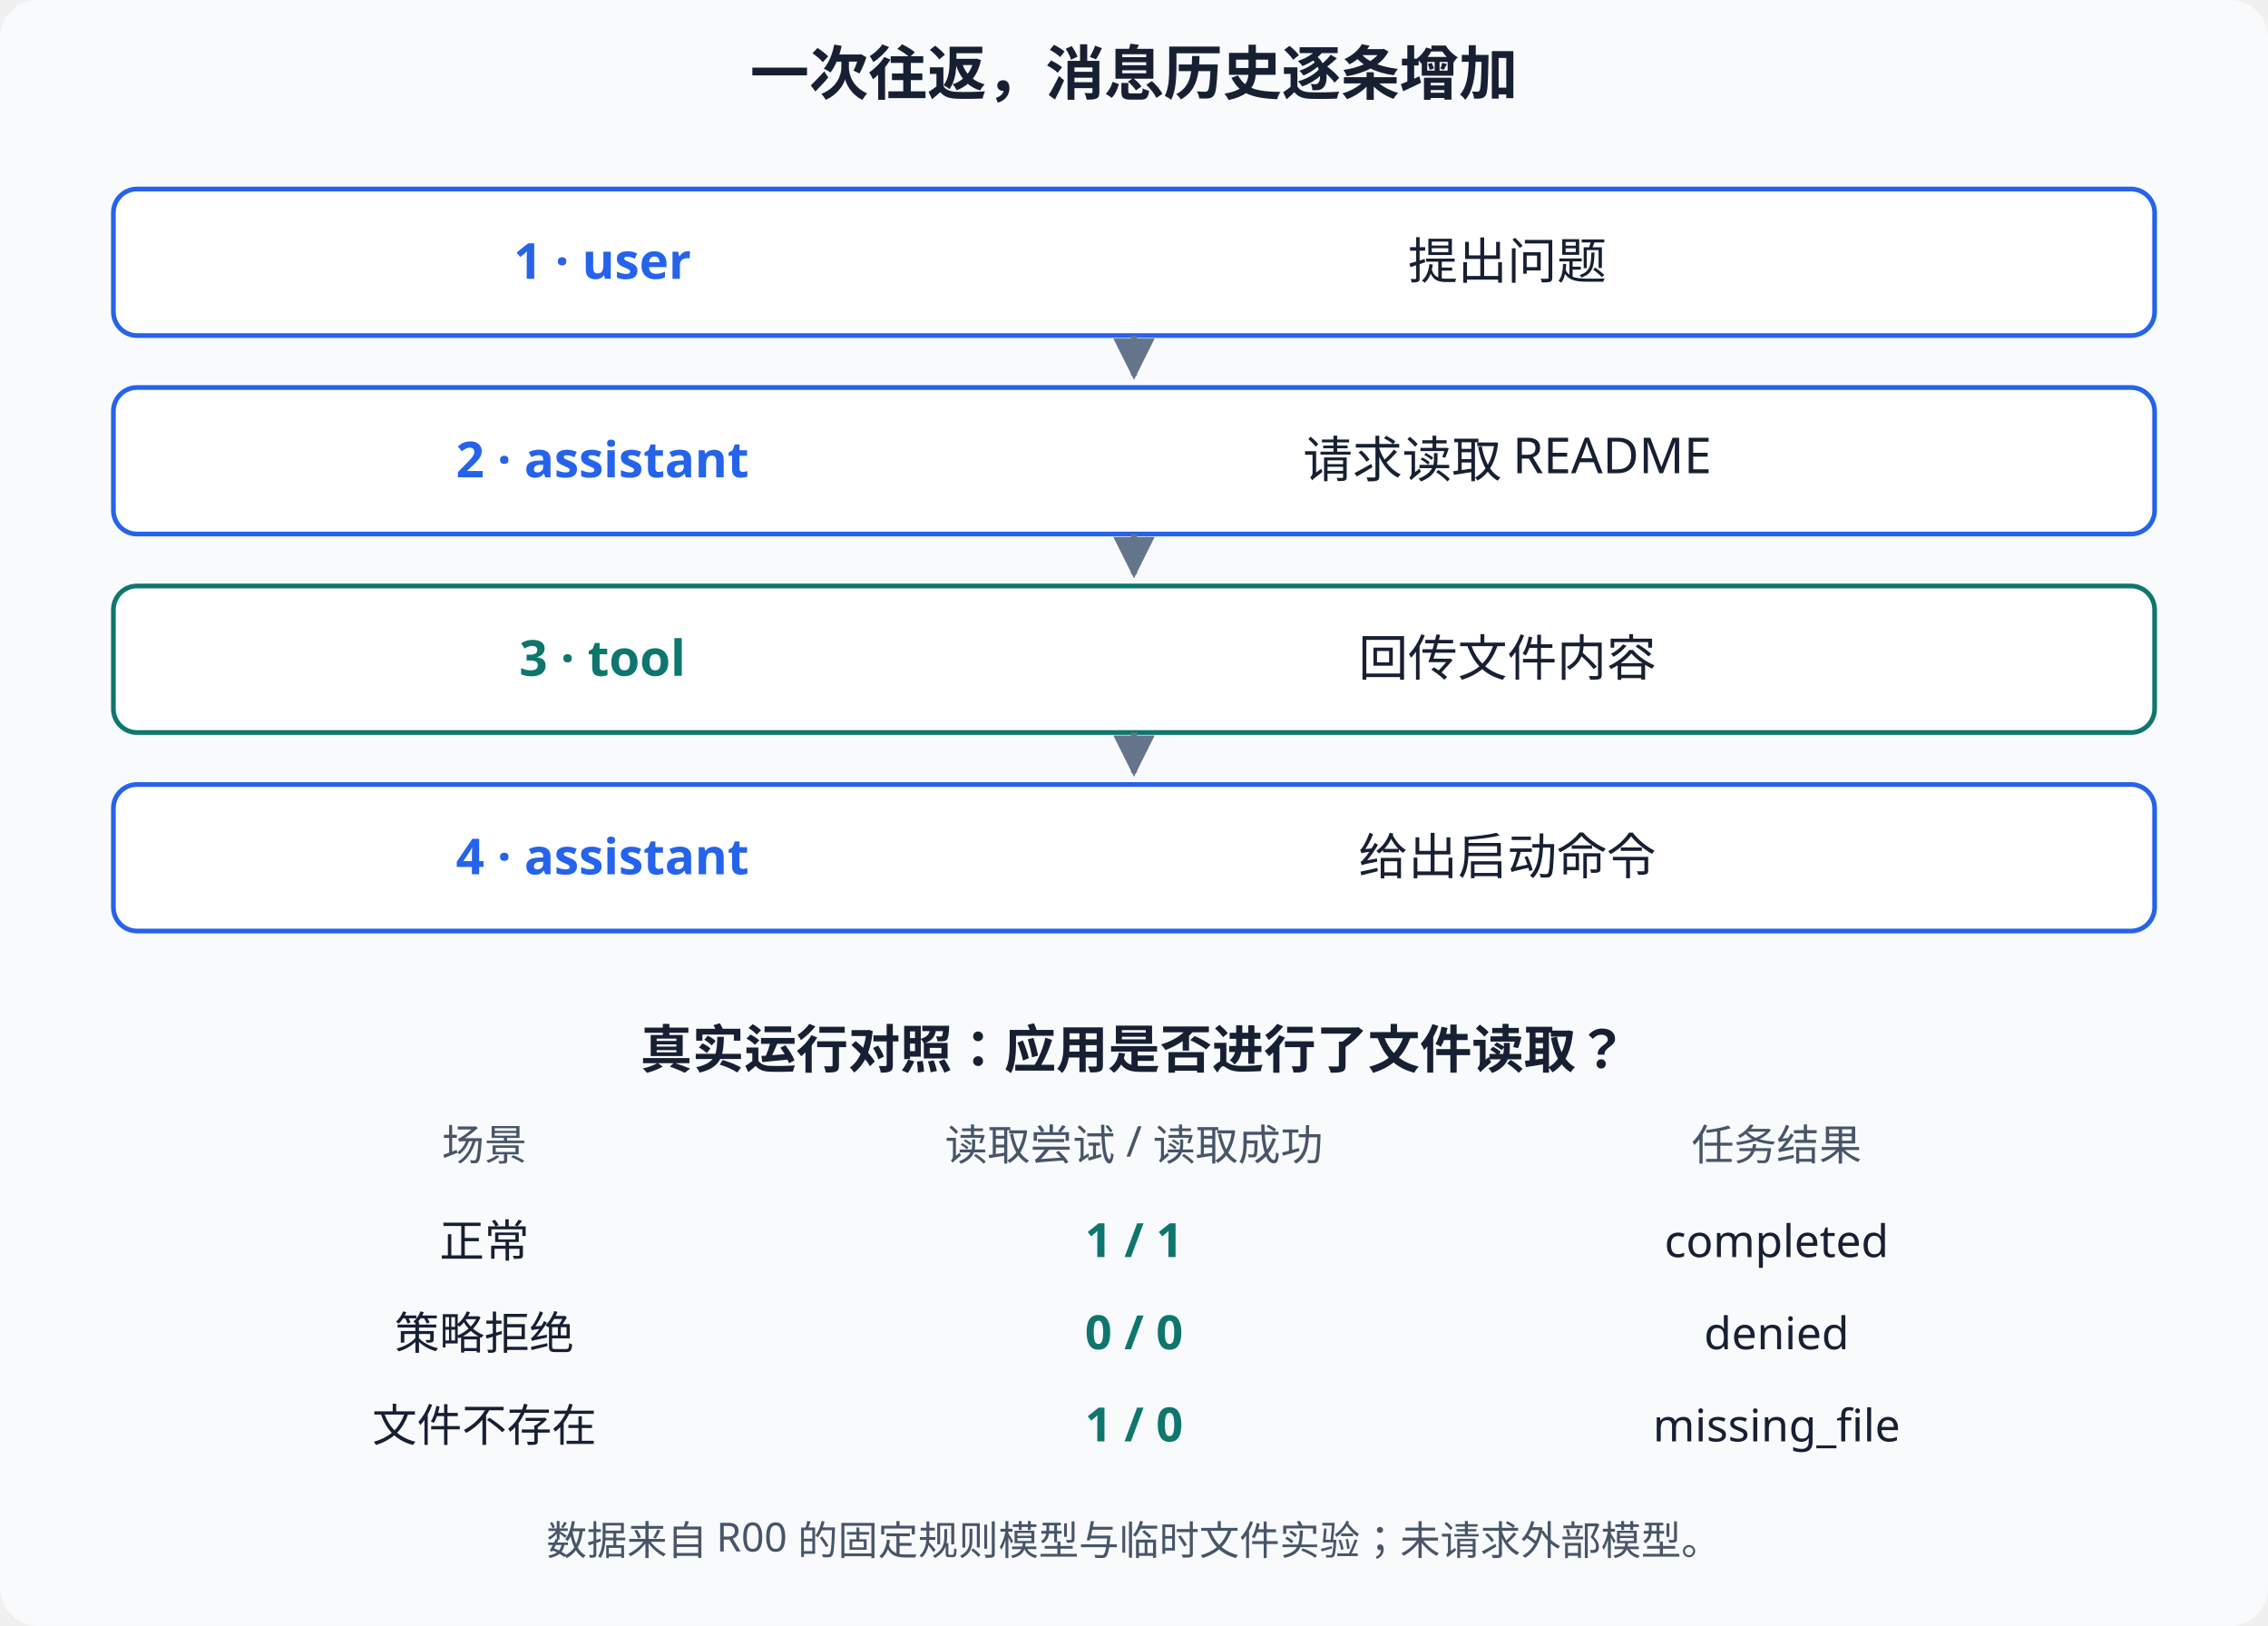
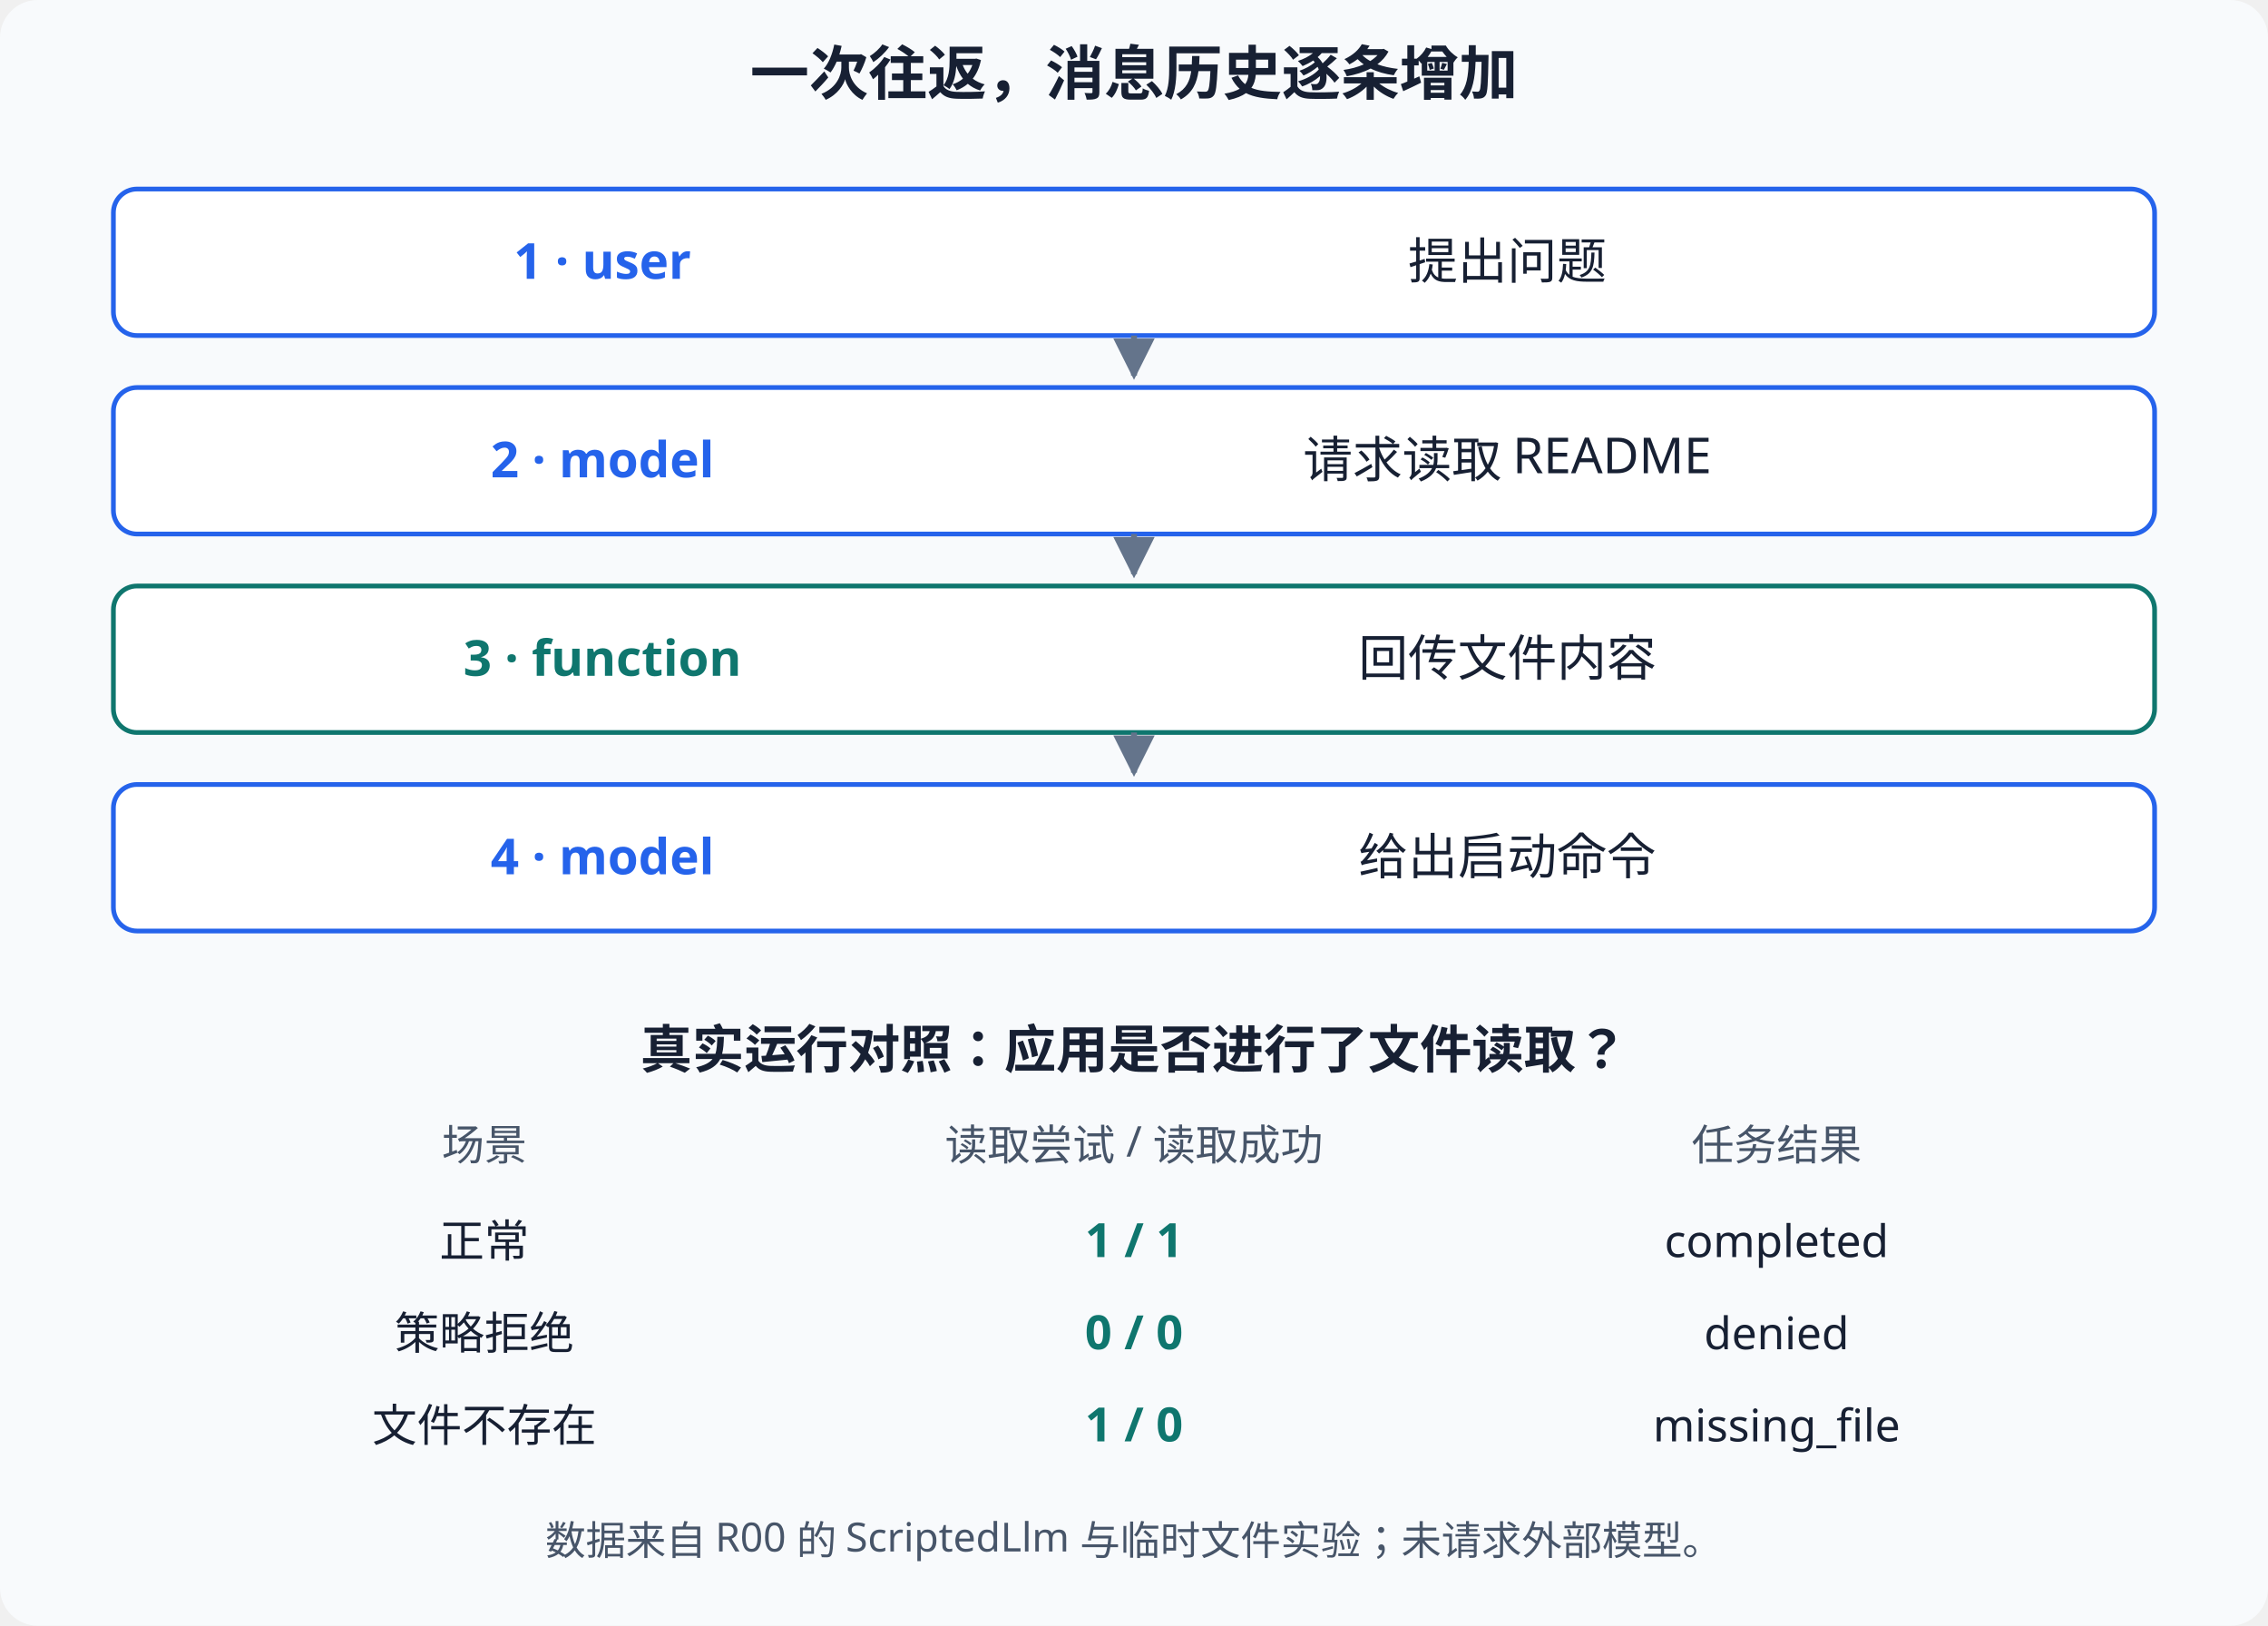
<svg xmlns="http://www.w3.org/2000/svg" width="960" height="688" viewBox="0 0 960 688" role="img" aria-labelledby="title desc">
  <defs>
    <marker id="arrow" viewBox="0 0 10 10" refX="9" refY="5" markerWidth="7" markerHeight="7" orient="auto">
      <path d="M0 0L10 5L0 10Z" fill="#64748b" />
    </marker>
  </defs>
  <rect width="960" height="688" rx="16" fill="#f8fafc" />
  <g font-family="PingFang SC, Microsoft YaHei, sans-serif">
    <text x="480" y="40" text-anchor="middle" font-size="25" fill="#172033" font-weight="700">一次往返，消息历史逐条增加</text>
    <rect x="48" y="80" width="864" height="62" rx="10" fill="#fff" stroke="#2563eb" stroke-width="2" />
    <text x="255" y="118" text-anchor="middle" font-size="21" fill="#2563eb" font-weight="700">1 · user</text>
    <text x="638" y="118" text-anchor="middle" font-size="21" fill="#172033" font-weight="400">提出问题</text>
    <path d="M480 142 V159" fill="none" stroke="#64748b" stroke-width="2.5" marker-end="url(#arrow)" />
    <rect x="48" y="164" width="864" height="62" rx="10" fill="#fff" stroke="#2563eb" stroke-width="2" />
-     <text x="255" y="202" text-anchor="middle" font-size="21" fill="#2563eb" font-weight="700">2 · assistant</text>
+     <text x="255" y="202" text-anchor="middle" font-size="21" fill="#2563eb" font-weight="700">2 · model</text>
    <text x="638" y="202" text-anchor="middle" font-size="21" fill="#172033" font-weight="400">请求读取 README</text>
    <path d="M480 226 V243" fill="none" stroke="#64748b" stroke-width="2.5" marker-end="url(#arrow)" />
    <rect x="48" y="248" width="864" height="62" rx="10" fill="#fff" stroke="#0f766e" stroke-width="2" />
-     <text x="255" y="286" text-anchor="middle" font-size="21" fill="#0f766e" font-weight="700">3 · tool</text>
+     <text x="255" y="286" text-anchor="middle" font-size="21" fill="#0f766e" font-weight="700">3 · function</text>
    <text x="638" y="286" text-anchor="middle" font-size="21" fill="#172033" font-weight="400">回传文件内容</text>
    <path d="M480 310 V327" fill="none" stroke="#64748b" stroke-width="2.5" marker-end="url(#arrow)" />
    <rect x="48" y="332" width="864" height="62" rx="10" fill="#fff" stroke="#2563eb" stroke-width="2" />
-     <text x="255" y="370" text-anchor="middle" font-size="21" fill="#2563eb" font-weight="700">4 · assistant</text>
+     <text x="255" y="370" text-anchor="middle" font-size="21" fill="#2563eb" font-weight="700">4 · model</text>
    <text x="638" y="370" text-anchor="middle" font-size="21" fill="#172033" font-weight="400">给出启动命令</text>
    <text x="480" y="452" text-anchor="middle" font-size="22" fill="#172033" font-weight="700">真实运行对照：应用是否进行了文件读取？</text>
    <text x="205" y="491" text-anchor="middle" font-size="18" fill="#475569" font-weight="400">场景</text>
    <text x="480" y="491" text-anchor="middle" font-size="18" fill="#475569" font-weight="400">读取尝试 / 读取成功</text>
    <text x="752" y="491" text-anchor="middle" font-size="18" fill="#475569" font-weight="400">任务结果</text>
    <text x="205" y="532" text-anchor="middle" font-size="19" fill="#172033" font-weight="400">正常</text>
    <text x="480" y="532" text-anchor="middle" font-size="20" fill="#0f766e" font-weight="700">1 / 1</text>
    <text x="752" y="532" text-anchor="middle" font-size="19" fill="#172033" font-weight="400">completed</text>
    <text x="205" y="571" text-anchor="middle" font-size="19" fill="#172033" font-weight="400">策略拒绝</text>
    <text x="480" y="571" text-anchor="middle" font-size="20" fill="#0f766e" font-weight="700">0 / 0</text>
    <text x="752" y="571" text-anchor="middle" font-size="19" fill="#172033" font-weight="400">denied</text>
    <text x="205" y="610" text-anchor="middle" font-size="19" fill="#172033" font-weight="400">文件不存在</text>
    <text x="480" y="610" text-anchor="middle" font-size="20" fill="#0f766e" font-weight="700">1 / 0</text>
    <text x="752" y="610" text-anchor="middle" font-size="19" fill="#172033" font-weight="400">missing_file</text>
-     <text x="480" y="658" text-anchor="middle" font-size="17" fill="#475569" font-weight="400">数据来自 R00 的固定规则模型与临时文件实验；未请求外部模型。</text>
+     <text x="480" y="658" text-anchor="middle" font-size="17" fill="#475569" font-weight="400">数据来自 R00 的 ScriptedLlm 与临时文件实验；未请求外部模型。</text>
  </g>
</svg>
